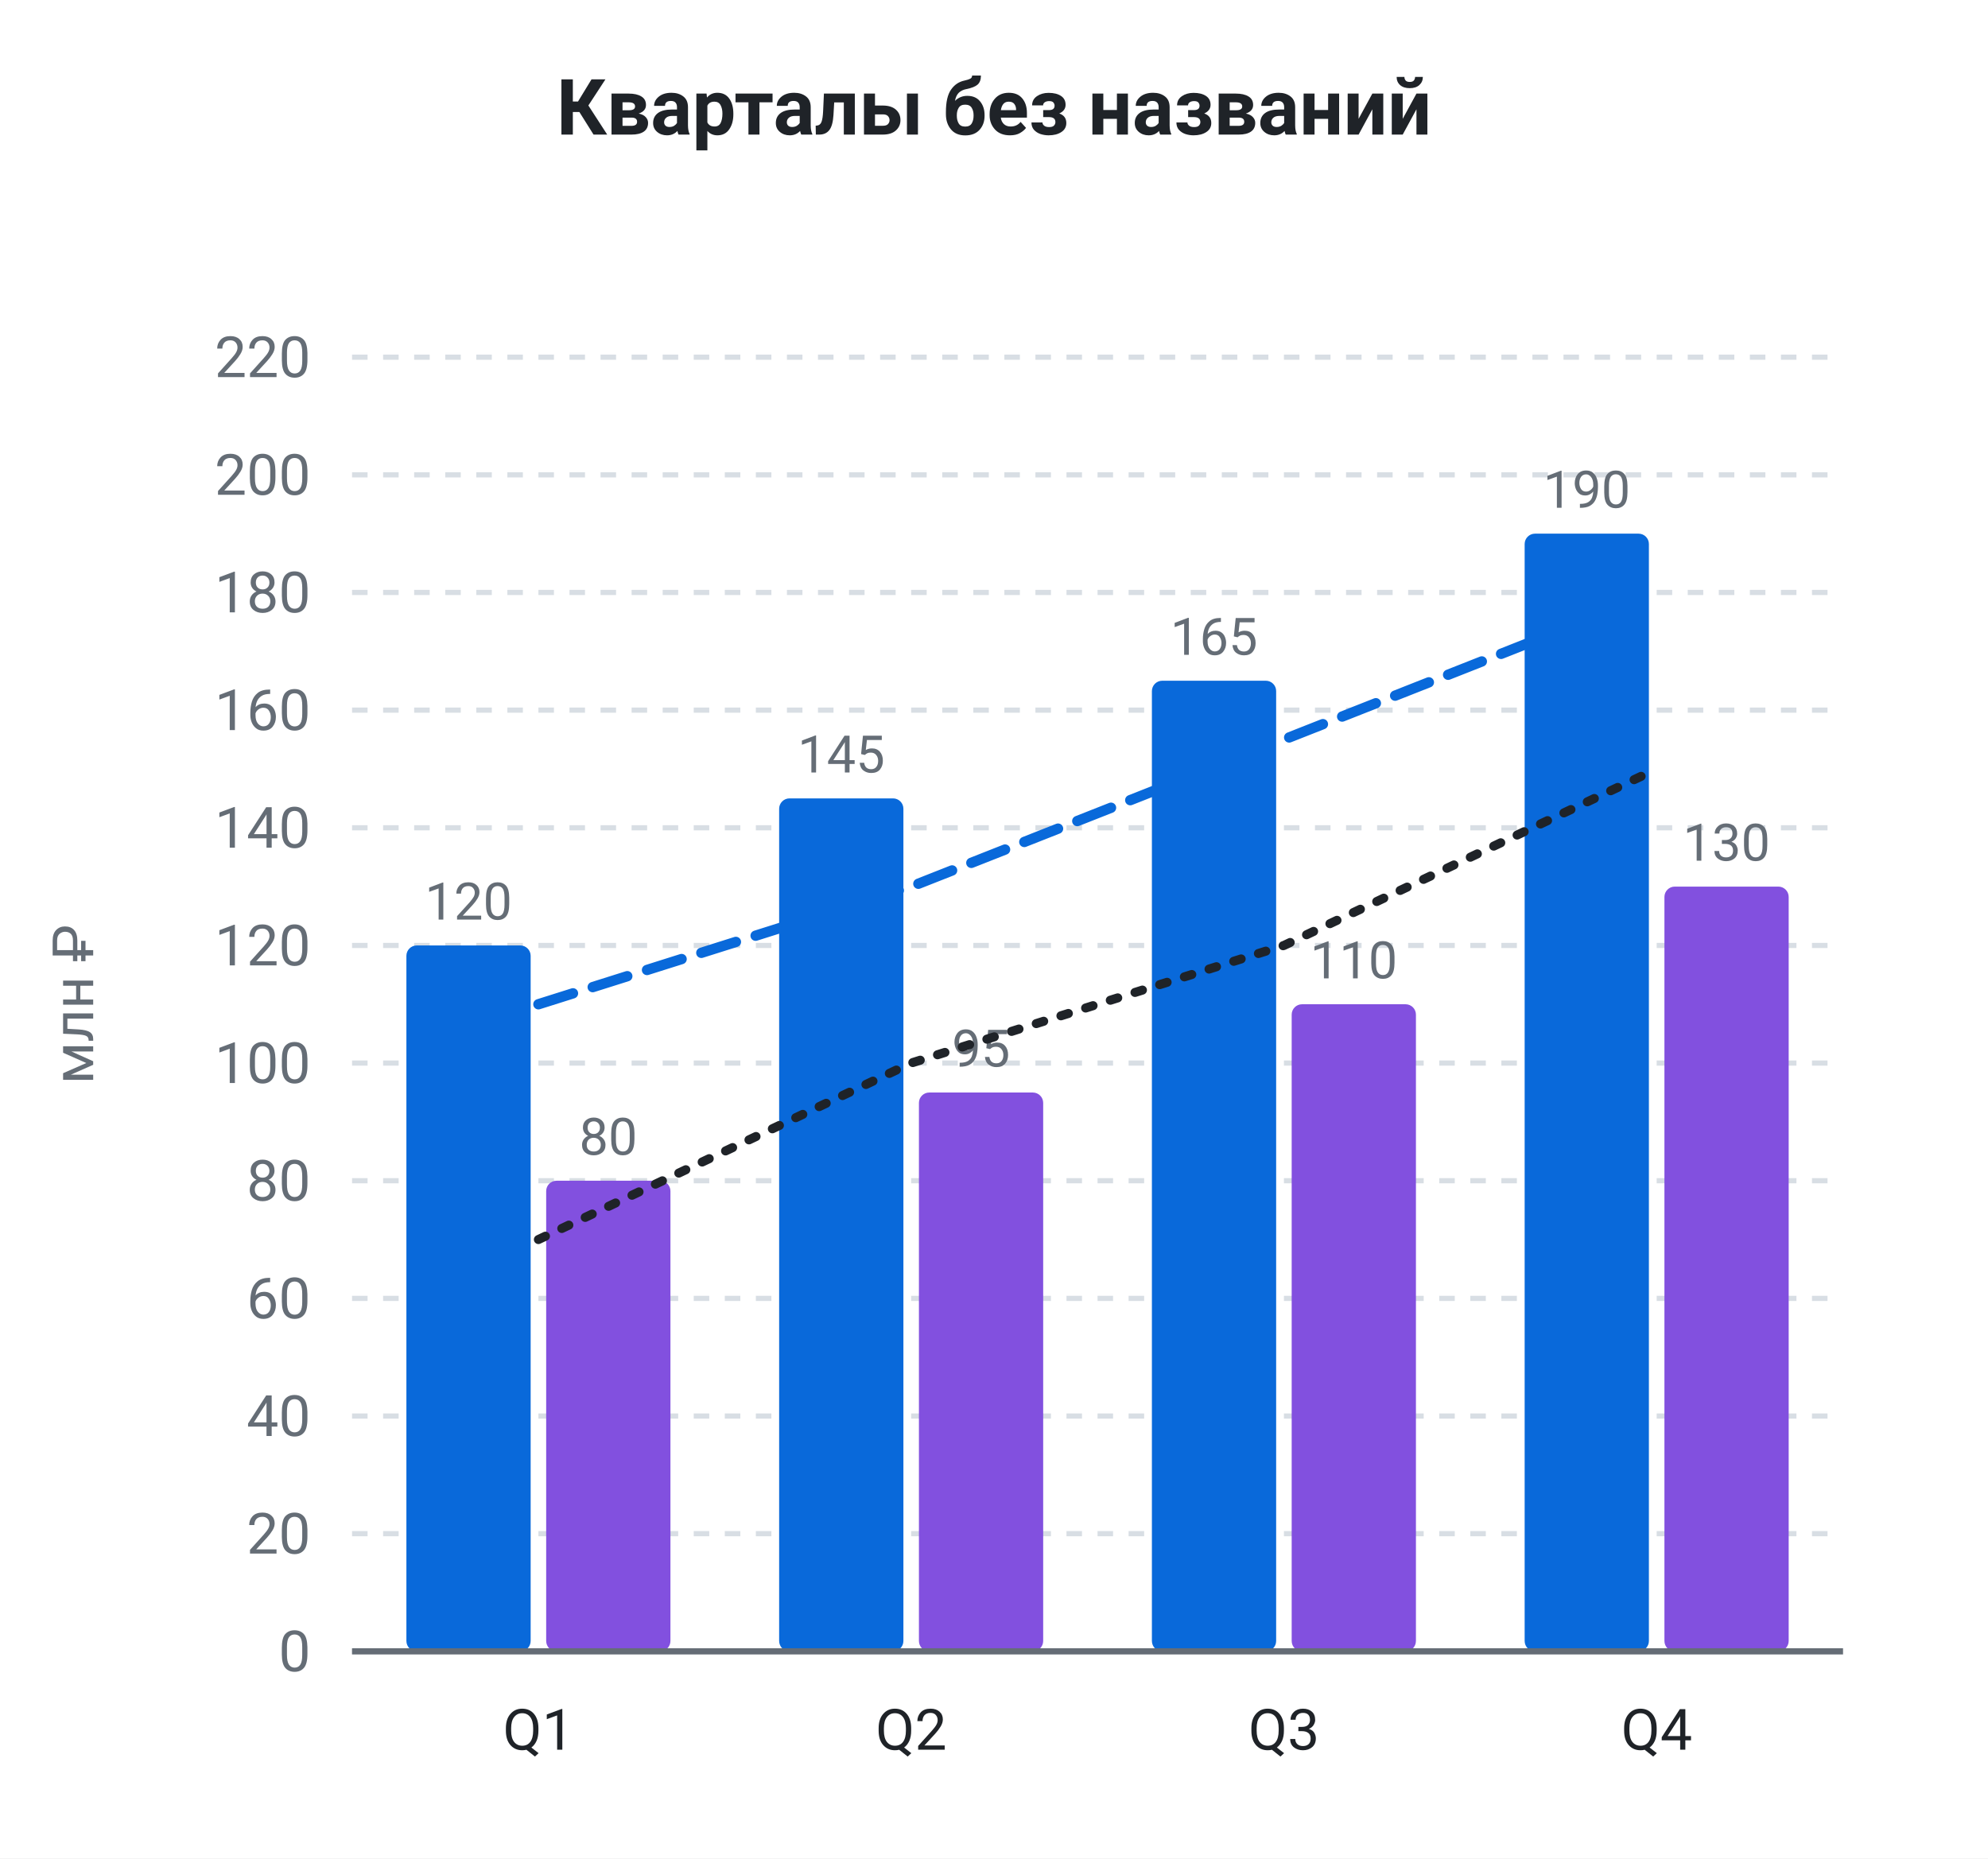
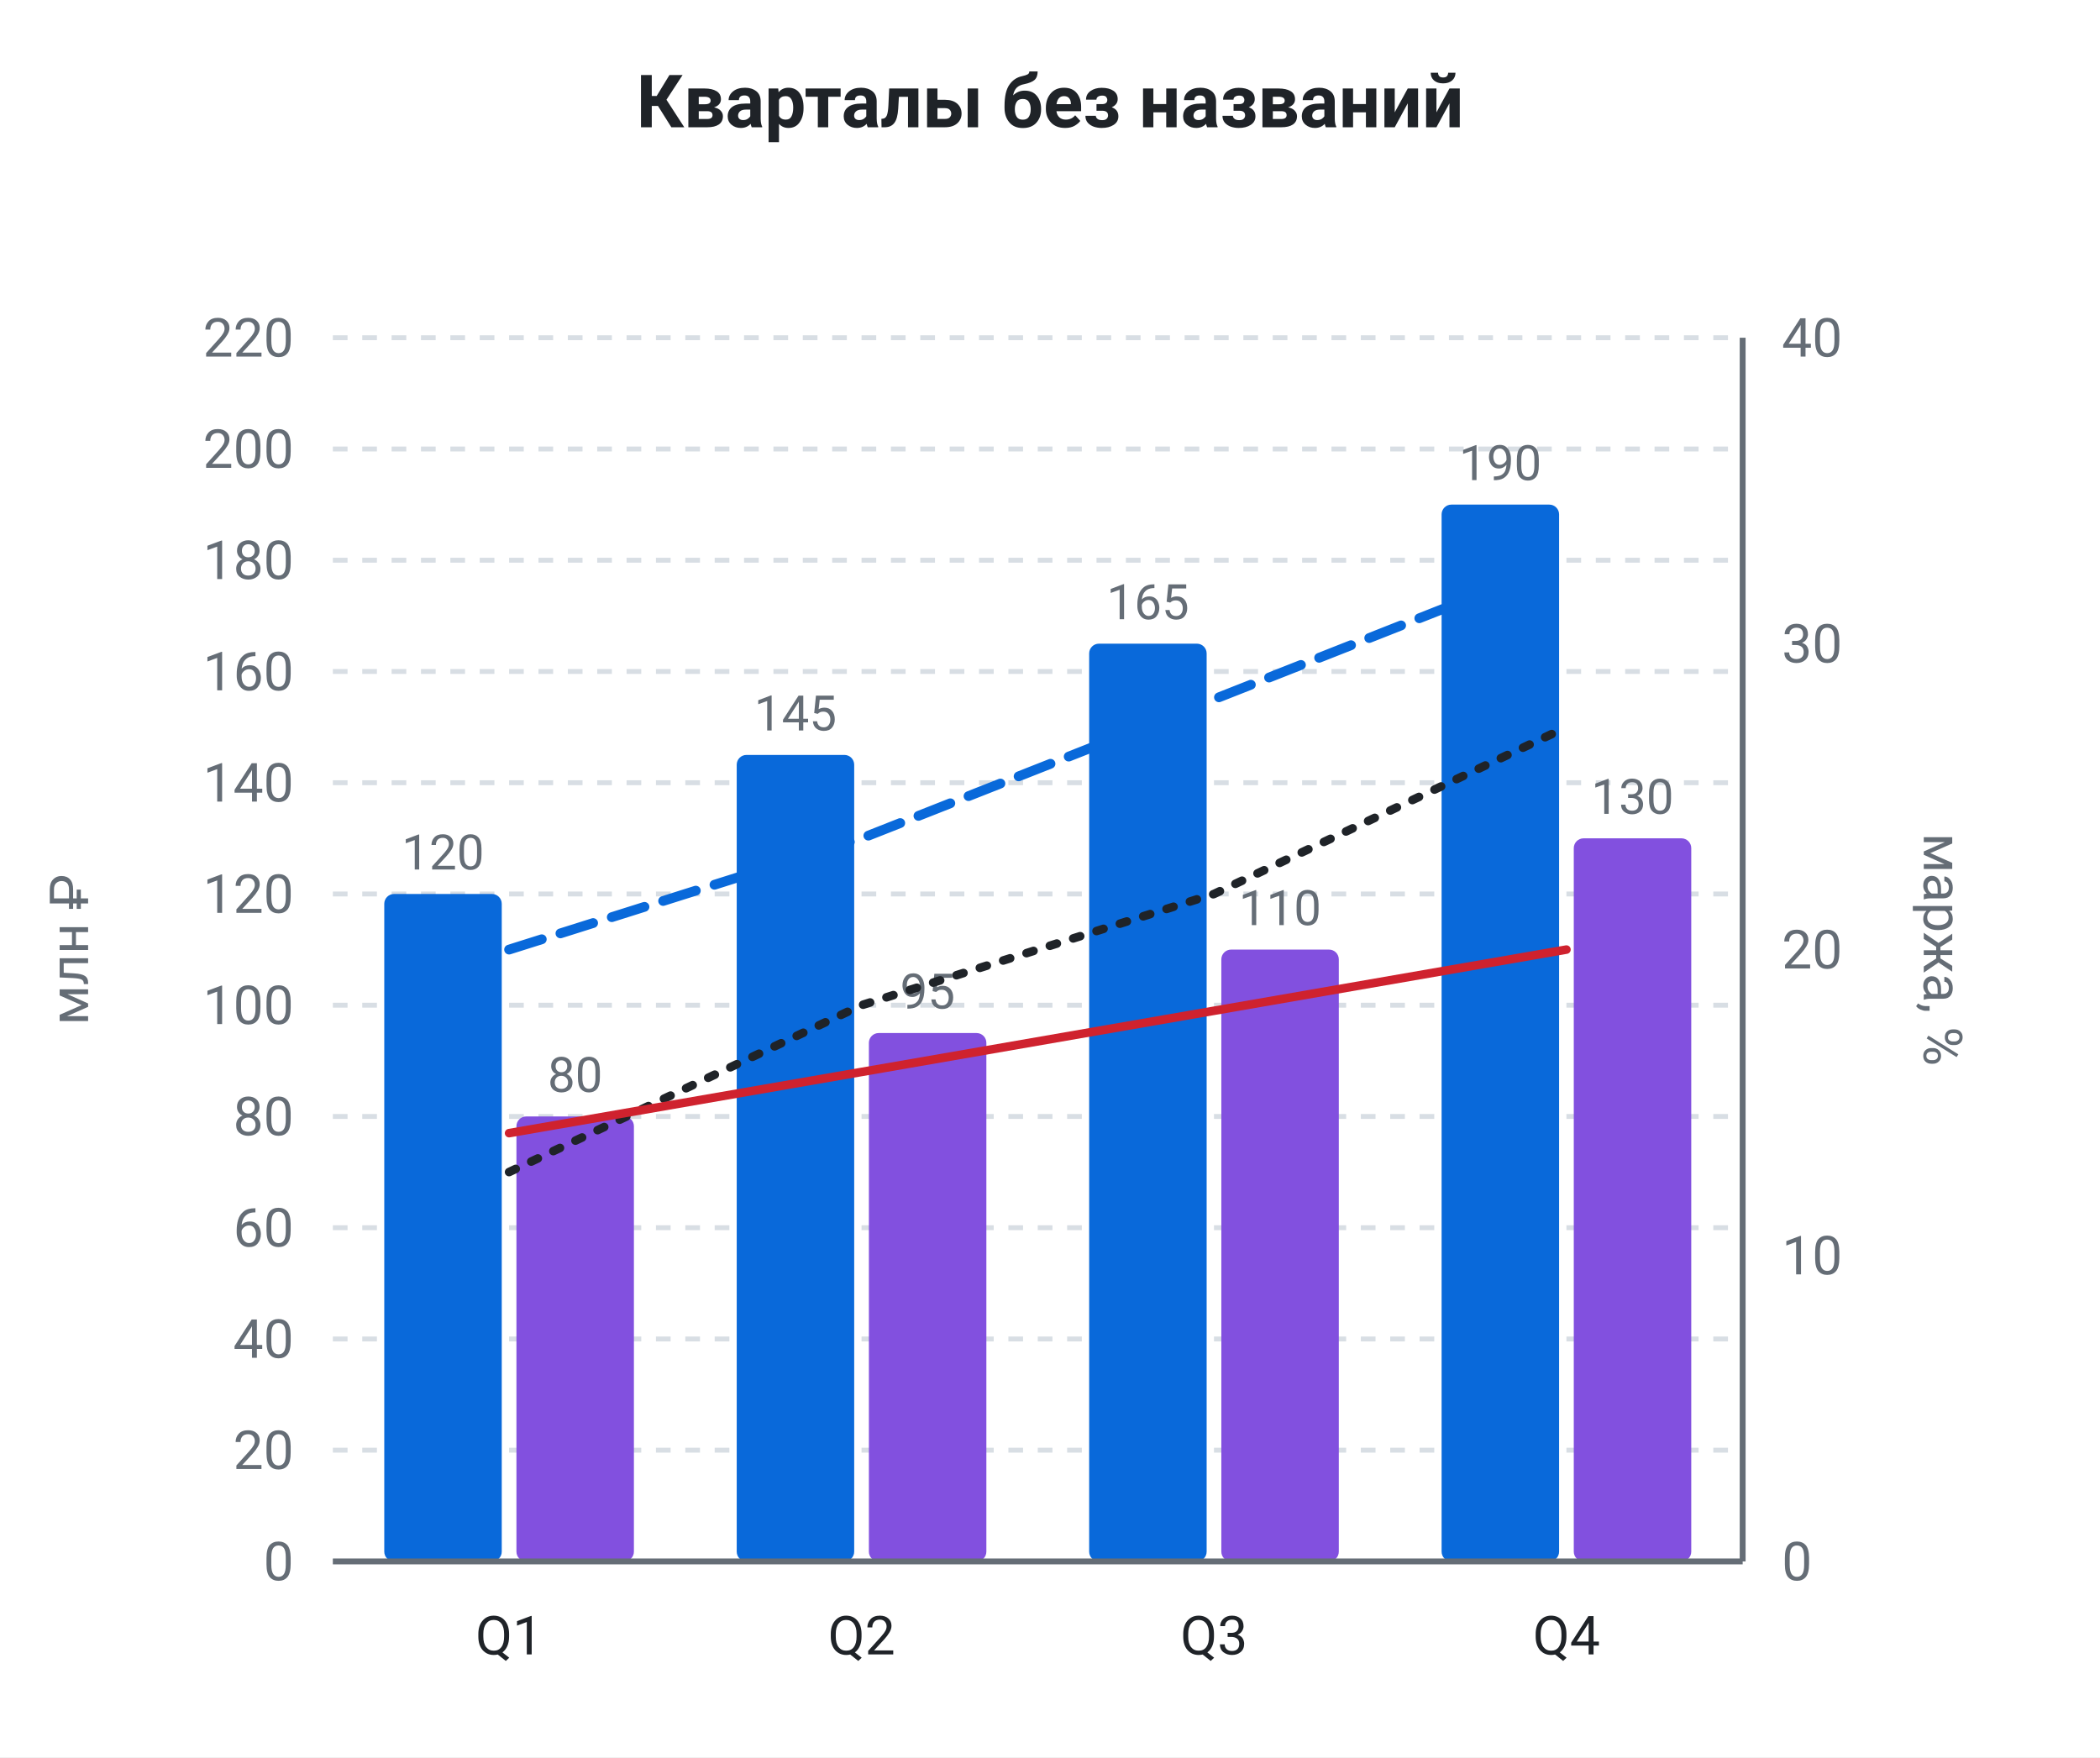
- <svg xmlns="http://www.w3.org/2000/svg" viewBox="0 0 384 359" width="384" height="359" role="img" font-family="system-ui, -apple-system, &quot;Segoe UI&quot;, Roboto, sans-serif">
-   <rect data-bg="canvas" x="0" y="0" width="384" height="359" fill="#ffffff" />
-   <text x="192" y="26" fill="#1f2328" font-size="15" text-anchor="middle" font-weight="600">Кварталы без названий</text>
+ <svg xmlns="http://www.w3.org/2000/svg" viewBox="0 0 429 359" width="429" height="359" role="img" font-family="system-ui, -apple-system, &quot;Segoe UI&quot;, Roboto, sans-serif">
+   <rect data-bg="canvas" x="0" y="0" width="429" height="359" fill="#ffffff" />
+   <text x="214.5" y="26" fill="#1f2328" font-size="15" text-anchor="middle" font-weight="600">Кварталы без названий</text>
  <line x1="68" y1="319" x2="356" y2="319" stroke="#d8dee4" stroke-width="1" stroke-dasharray="3 3" />
  <text x="60" y="322.85" fill="#656d76" font-size="11" text-anchor="end">0</text>
  <line x1="68" y1="296.27" x2="356" y2="296.27" stroke="#d8dee4" stroke-width="1" stroke-dasharray="3 3" />
  <text x="60" y="300.12" fill="#656d76" font-size="11" text-anchor="end">20</text>
  <line x1="68" y1="273.55" x2="356" y2="273.55" stroke="#d8dee4" stroke-width="1" stroke-dasharray="3 3" />
  <text x="60" y="277.4" fill="#656d76" font-size="11" text-anchor="end">40</text>
  <line x1="68" y1="250.82" x2="356" y2="250.82" stroke="#d8dee4" stroke-width="1" stroke-dasharray="3 3" />
  <text x="60" y="254.67" fill="#656d76" font-size="11" text-anchor="end">60</text>
  <line x1="68" y1="228.09" x2="356" y2="228.09" stroke="#d8dee4" stroke-width="1" stroke-dasharray="3 3" />
  <text x="60" y="231.94" fill="#656d76" font-size="11" text-anchor="end">80</text>
  <line x1="68" y1="205.36" x2="356" y2="205.36" stroke="#d8dee4" stroke-width="1" stroke-dasharray="3 3" />
  <text x="60" y="209.21" fill="#656d76" font-size="11" text-anchor="end">100</text>
  <line x1="68" y1="182.64" x2="356" y2="182.64" stroke="#d8dee4" stroke-width="1" stroke-dasharray="3 3" />
  <text x="60" y="186.49" fill="#656d76" font-size="11" text-anchor="end">120</text>
  <line x1="68" y1="159.91" x2="356" y2="159.91" stroke="#d8dee4" stroke-width="1" stroke-dasharray="3 3" />
  <text x="60" y="163.76" fill="#656d76" font-size="11" text-anchor="end">140</text>
  <line x1="68" y1="137.18" x2="356" y2="137.18" stroke="#d8dee4" stroke-width="1" stroke-dasharray="3 3" />
  <text x="60" y="141.03" fill="#656d76" font-size="11" text-anchor="end">160</text>
  <line x1="68" y1="114.45" x2="356" y2="114.45" stroke="#d8dee4" stroke-width="1" stroke-dasharray="3 3" />
  <text x="60" y="118.3" fill="#656d76" font-size="11" text-anchor="end">180</text>
  <line x1="68" y1="91.73" x2="356" y2="91.73" stroke="#d8dee4" stroke-width="1" stroke-dasharray="3 3" />
  <text x="60" y="95.58" fill="#656d76" font-size="11" text-anchor="end">200</text>
  <line x1="68" y1="69" x2="356" y2="69" stroke="#d8dee4" stroke-width="1" stroke-dasharray="3 3" />
  <text x="60" y="72.85" fill="#656d76" font-size="11" text-anchor="end">220</text>
  <text x="18" y="194" fill="#656d76" font-size="11" text-anchor="middle" transform="rotate(-90 18 194)">млн ₽</text>
+   <line x1="356" y1="69" x2="356" y2="319" stroke="#656d76" stroke-width="1.2" data-axis-line="y2" />
+   <text x="364" y="322.85" fill="#656d76" font-size="11" text-anchor="start" data-y2-tick="0">0</text>
+   <text x="364" y="260.35" fill="#656d76" font-size="11" text-anchor="start" data-y2-tick="10">10</text>
+   <text x="364" y="197.85" fill="#656d76" font-size="11" text-anchor="start" data-y2-tick="20">20</text>
+   <text x="364" y="135.35" fill="#656d76" font-size="11" text-anchor="start" data-y2-tick="30">30</text>
+   <text x="364" y="72.85" fill="#656d76" font-size="11" text-anchor="start" data-y2-tick="40">40</text>
+   <text x="393" y="194" fill="#656d76" font-size="11" text-anchor="middle" transform="rotate(90 393 194)" data-y2-label="1">маржа, %</text>
  <rect x="78.5" y="182.64" width="24" height="136.36" fill="#0969da" rx="2" data-bar="0-0" />
  <text x="90.5" y="177.64" fill="#656d76" font-size="10" text-anchor="middle">120</text>
  <rect x="105.5" y="228.09" width="24" height="90.91" fill="#8250df" rx="2" data-bar="0-1" />
  <text x="117.5" y="223.09" fill="#656d76" font-size="10" text-anchor="middle">80</text>
  <text x="104" y="338" fill="#1f2328" font-size="11" text-anchor="middle">Q1</text>
  <rect x="150.5" y="154.23" width="24" height="164.77" fill="#0969da" rx="2" data-bar="1-0" />
  <text x="162.5" y="149.23" fill="#656d76" font-size="10" text-anchor="middle">145</text>
  <rect x="177.5" y="211.05" width="24" height="107.95" fill="#8250df" rx="2" data-bar="1-1" />
  <text x="189.5" y="206.05" fill="#656d76" font-size="10" text-anchor="middle">95</text>
  <text x="176" y="338" fill="#1f2328" font-size="11" text-anchor="middle">Q2</text>
  <rect x="222.5" y="131.5" width="24" height="187.5" fill="#0969da" rx="2" data-bar="2-0" />
  <text x="234.5" y="126.5" fill="#656d76" font-size="10" text-anchor="middle">165</text>
  <rect x="249.5" y="194" width="24" height="125" fill="#8250df" rx="2" data-bar="2-1" />
  <text x="261.5" y="189" fill="#656d76" font-size="10" text-anchor="middle">110</text>
  <text x="248" y="338" fill="#1f2328" font-size="11" text-anchor="middle">Q3</text>
  <rect x="294.5" y="103.09" width="24" height="215.91" fill="#0969da" rx="2" data-bar="3-0" />
  <text x="306.5" y="98.09" fill="#656d76" font-size="10" text-anchor="middle">190</text>
  <rect x="321.5" y="171.27" width="24" height="147.73" fill="#8250df" rx="2" data-bar="3-1" />
  <text x="333.5" y="166.27" fill="#656d76" font-size="10" text-anchor="middle">130</text>
  <text x="320" y="338" fill="#1f2328" font-size="11" text-anchor="middle">Q4</text>
  <line x1="68" y1="319" x2="356" y2="319" stroke="#656d76" stroke-width="1.2" />
  <polyline points="104,194 176,171.27 248,142.86 320,114.45" fill="none" stroke="#0969da" stroke-width="2" stroke-linejoin="round" stroke-linecap="round" stroke-dasharray="7 4" data-line="0" />
  <polyline points="104,239.45 176,205.36 248,182.64 320,148.55" fill="none" stroke="#1f2328" stroke-width="1.75" stroke-linejoin="round" stroke-linecap="round" stroke-dasharray="1.5 3.5" data-line="1" />
+   <polyline points="104,231.5 176,219 248,206.5 320,194" fill="none" stroke="#cf222e" stroke-width="1.75" stroke-linejoin="round" stroke-linecap="round" data-line="2" data-axis="y2" />
</svg>
